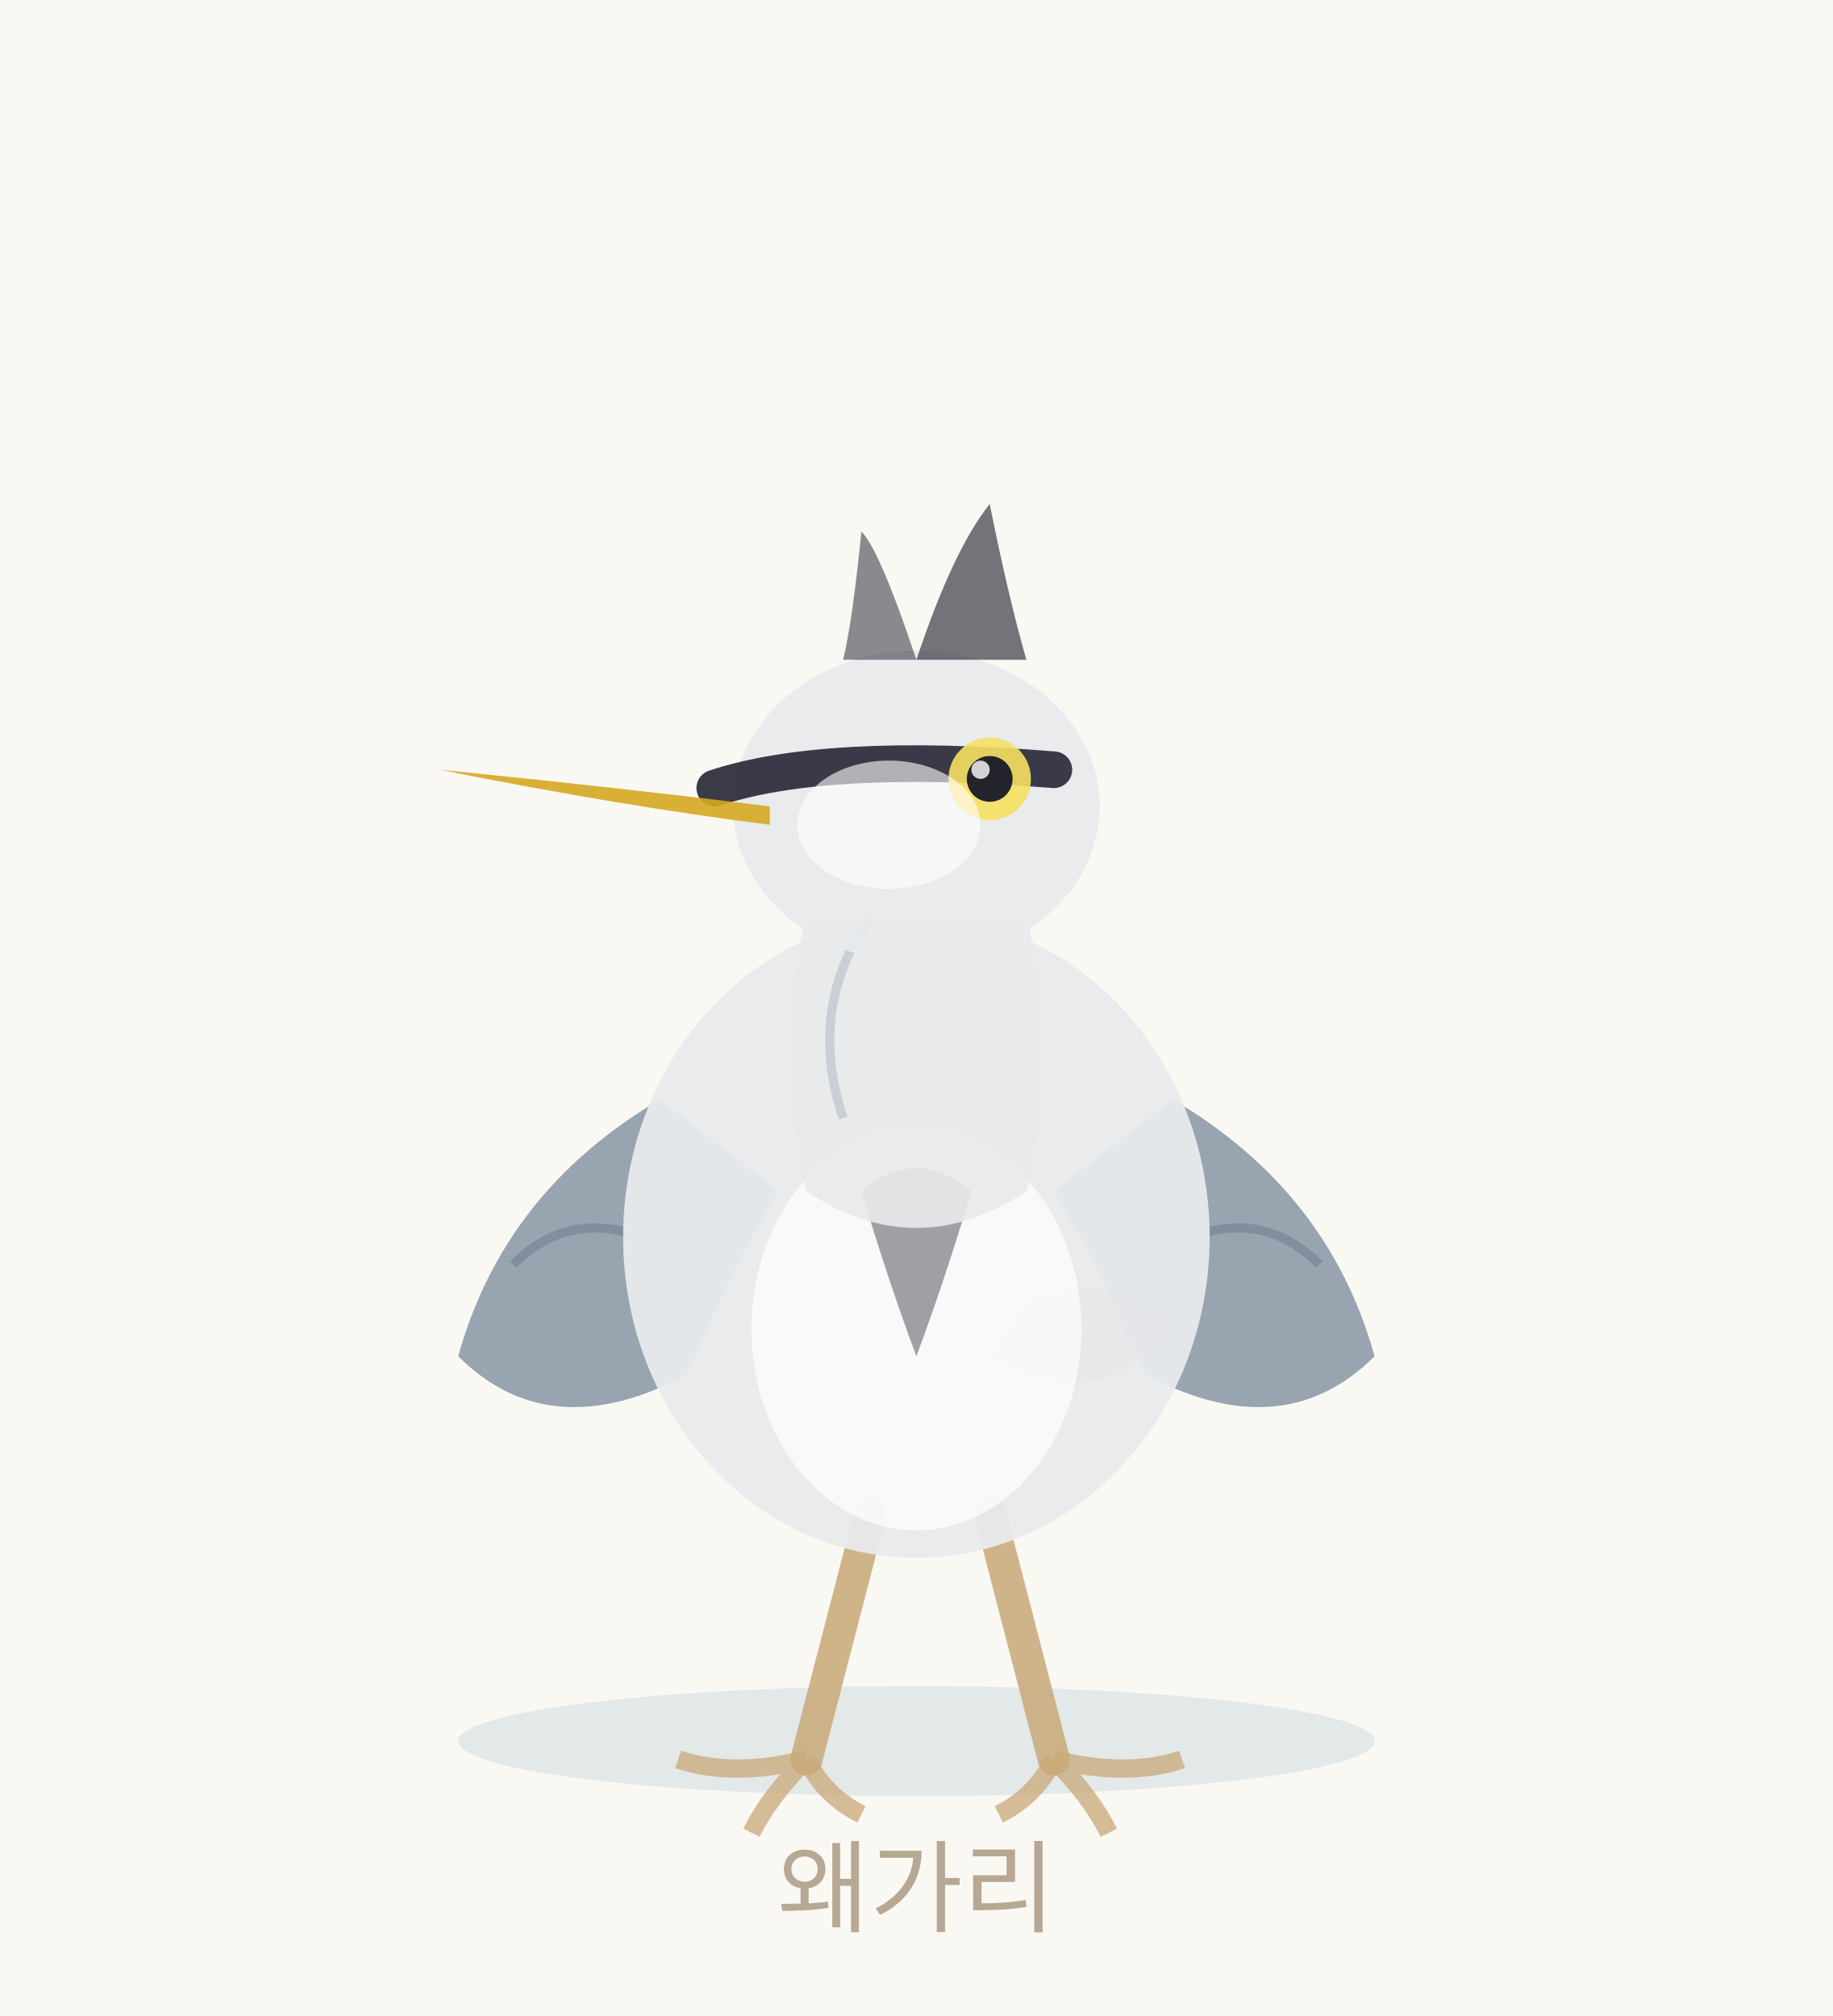
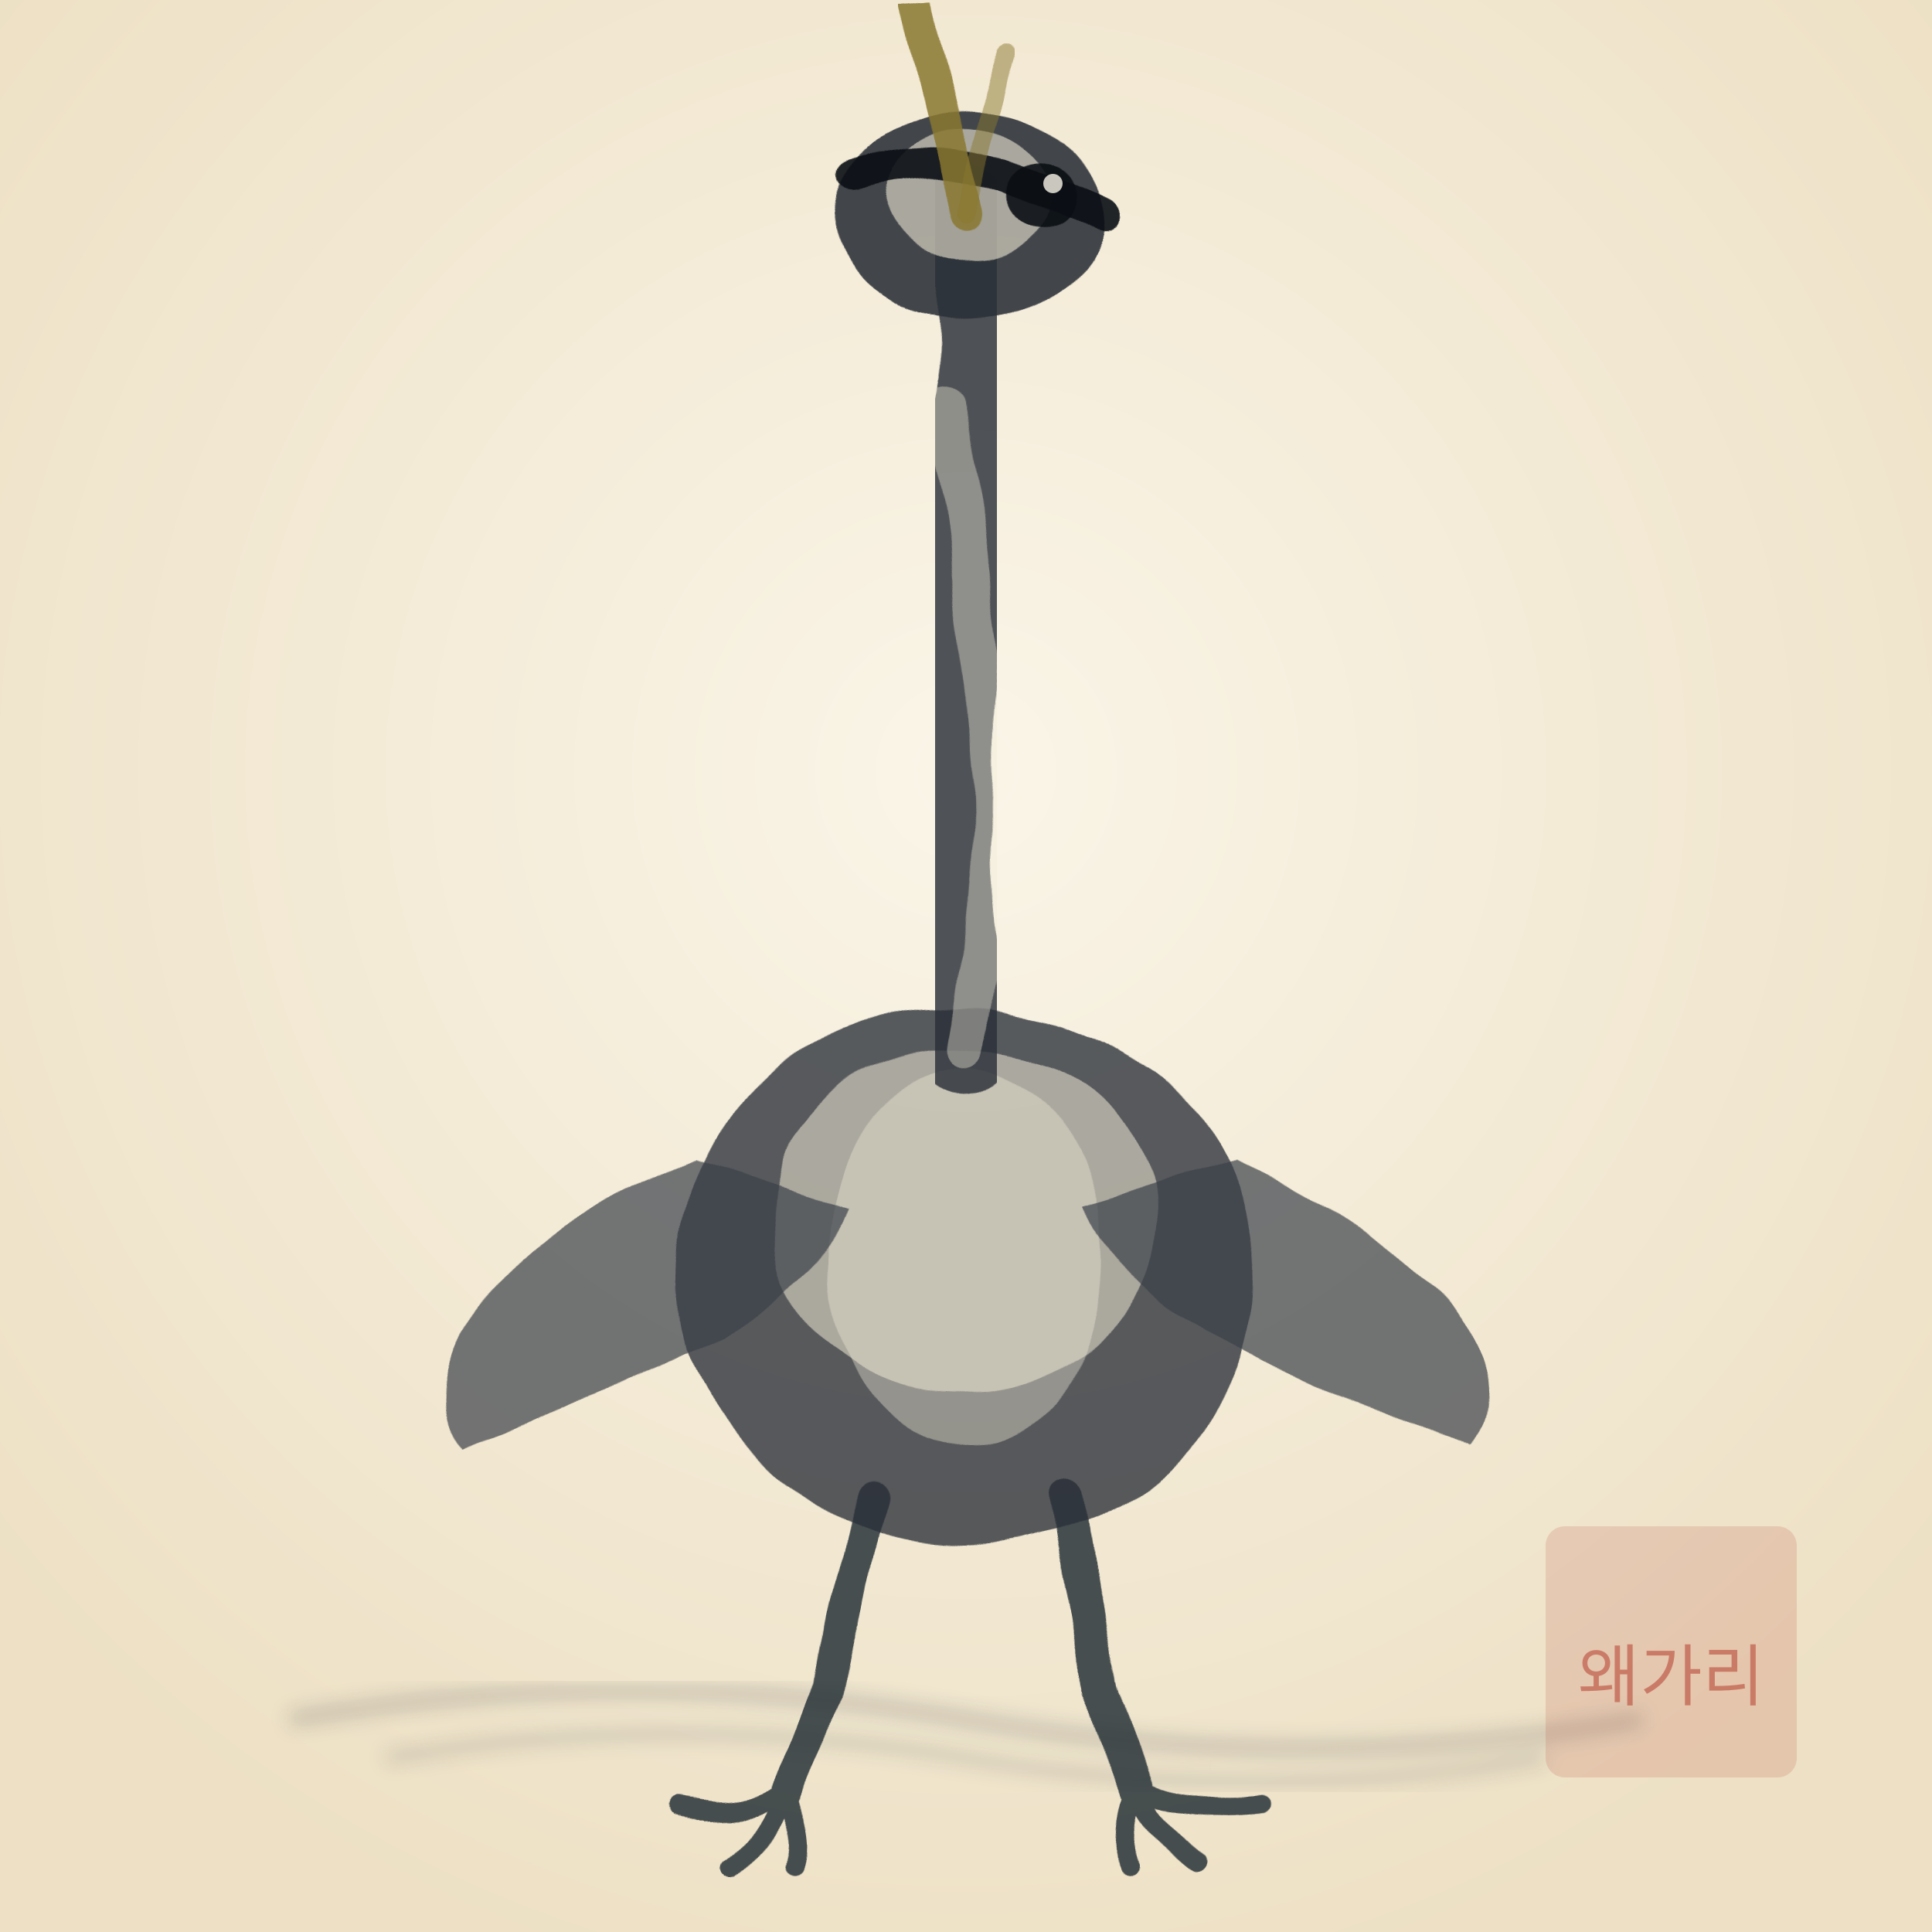
- <svg xmlns="http://www.w3.org/2000/svg" viewBox="0 0 200 220" width="200" height="220">
-   <rect width="200" height="220" fill="#faf8f3" />
-   <ellipse cx="100" cy="190" rx="50" ry="6" fill="#b8ccd8" opacity="0.35" />
-   <line x1="95" y1="165" x2="88" y2="192" stroke="#c8a878" stroke-width="3.5" stroke-linecap="round" opacity="0.85" />
-   <line x1="108" y1="165" x2="115" y2="192" stroke="#c8a878" stroke-width="3.5" stroke-linecap="round" opacity="0.85" />
-   <path d="M88 192 Q80 194 74 192 M88 192 Q84 196 82 200 M88 192 Q90 196 94 198" stroke="#c8a878" stroke-width="2" fill="none" opacity="0.75" />
-   <path d="M115 192 Q123 194 129 192 M115 192 Q119 196 121 200 M115 192 Q113 196 109 198" stroke="#c8a878" stroke-width="2" fill="none" opacity="0.75" />
-   <path d="M108 148 Q120 155 128 145 Q122 138 112 142" fill="#9aa8b8" opacity="0.7" />
-   <path d="M72 120 Q55 130 50 148 Q60 158 75 150 Q80 138 85 130" fill="#8090a0" opacity="0.8" />
-   <path d="M128 120 Q145 130 150 148 Q140 158 125 150 Q120 138 115 130" fill="#8090a0" opacity="0.8" />
-   <path d="M56 138 Q62 132 70 135" stroke="#6a7888" stroke-width="1" fill="none" opacity="0.5" />
-   <path d="M144 138 Q138 132 130 135" stroke="#6a7888" stroke-width="1" fill="none" opacity="0.5" />
-   <ellipse cx="100" cy="135" rx="32" ry="35" fill="#e8eaec" opacity="0.95" />
-   <ellipse cx="100" cy="145" rx="18" ry="22" fill="white" opacity="0.7" />
-   <path d="M94 130 Q100 125 106 130 Q103 140 100 148 Q97 140 94 130" fill="#1a1a2a" opacity="0.4" />
-   <path d="M88 100 Q84 115 88 130 Q100 138 112 130 Q116 115 112 100" fill="#e8eaec" opacity="0.9" />
-   <path d="M95 100 Q88 110 92 122" stroke="#8090a0" stroke-width="1" fill="none" opacity="0.3" />
-   <ellipse cx="100" cy="88" rx="20" ry="17" fill="#e8eaec" opacity="0.95" />
-   <path d="M78 86 Q90 82 115 84" stroke="#1a1a2a" stroke-width="4" fill="none" stroke-linecap="round" opacity="0.85" />
-   <circle cx="108" cy="85" r="4.5" fill="#f5e060" opacity="0.9" />
-   <circle cx="108" cy="85" r="2.5" fill="#1a1a2a" opacity="0.95" />
-   <circle cx="107" cy="84" r="1" fill="white" opacity="0.8" />
-   <ellipse cx="97" cy="90" rx="10" ry="7" fill="white" opacity="0.6" />
-   <path d="M84 88 Q68 86 48 84 Q68 88 84 90 Z" fill="#d4a820" opacity="0.9" />
-   <path d="M100 72 Q104 60 108 55 Q110 65 112 72" fill="#1a1a2a" opacity="0.6" />
-   <path d="M100 72 Q96 60 94 58 Q93 68 92 72" fill="#1a1a2a" opacity="0.5" />
-   <text x="100" y="210" text-anchor="middle" font-family="serif" font-size="11" fill="#8b7355" opacity="0.6">왜가리</text>
+ <svg xmlns="http://www.w3.org/2000/svg" viewBox="0 0 200 200">
+   <defs>
+     <filter id="brush">
+       <feTurbulence type="fractalNoise" baseFrequency="0.05" numOctaves="3" result="n" />
+       <feDisplacementMap in="SourceGraphic" in2="n" scale="2.8" xChannelSelector="R" yChannelSelector="G" />
+     </filter>
+     <filter id="soft">
+       <feGaussianBlur stdDeviation="1.0" />
+     </filter>
+     <radialGradient id="bg" cx="50%" cy="40%" r="65%">
+       <stop offset="0%" stop-color="#FAF5E8" />
+       <stop offset="100%" stop-color="#EDE0C4" />
+     </radialGradient>
+   </defs>
+   <rect width="200" height="200" fill="url(#bg)" />
+   <g filter="url(#soft)" opacity="0.2">
+     <path d="M30 178 Q65 172 100 178 Q135 184 170 178" stroke="#1C2830" stroke-width="1.5" fill="none" />
+     <path d="M40 182 Q70 177 100 182 Q130 187 160 182" stroke="#1C2830" stroke-width="1" fill="none" />
+   </g>
+   <g filter="url(#brush)" opacity="0.8">
+     <path d="M90 155 Q88 165 86 175 Q84 180 82 185" stroke="#1C2830" stroke-width="3.5" fill="none" stroke-linecap="round" />
+     <path d="M110 155 Q112 165 114 175 Q116 180 118 185" stroke="#1C2830" stroke-width="3.5" fill="none" stroke-linecap="round" />
+     <path d="M82 185 Q76 188 70 187 M82 185 Q80 190 76 193 M82 185 Q84 190 83 193" stroke="#1C2830" stroke-width="2" fill="none" stroke-linecap="round" />
+     <path d="M118 185 Q124 188 130 187 M118 185 Q120 190 124 193 M118 185 Q116 190 117 193" stroke="#1C2830" stroke-width="2" fill="none" stroke-linecap="round" />
+   </g>
+   <g filter="url(#brush)">
+     <ellipse cx="100" cy="132" rx="30" ry="28" fill="#2A3038" opacity="0.78" />
+     <ellipse cx="100" cy="126" rx="20" ry="18" fill="#F0EAD6" opacity="0.55" />
+     <ellipse cx="100" cy="130" rx="14" ry="20" fill="#F0EAD6" opacity="0.4" />
+   </g>
+   <g filter="url(#brush)" opacity="0.7">
+     <path d="M72 120 Q55 128 48 138 Q44 145 48 150 Q60 145 75 138 Q85 132 88 125 Z" fill="#3A4048" />
+     <path d="M128 120 Q145 128 152 138 Q156 145 152 150 Q140 145 125 138 Q115 132 112 125 Z" fill="#3A4048" />
+   </g>
+   <g filter="url(#brush)">
+     <path d="M100 108 Q96 90 98 72 Q100 55 102 42 Q104 32 100 22" stroke="#2A3038" stroke-width="10" fill="none" stroke-linecap="round" opacity="0.82" />
+     <path d="M100 108 Q104 90 102 72 Q100 55 98 42" stroke="#F0EAD6" stroke-width="4" fill="none" stroke-linecap="round" opacity="0.4" />
+   </g>
+   <g filter="url(#brush)">
+     <ellipse cx="100" cy="22" rx="14" ry="11" fill="#2A3038" opacity="0.88" />
+     <ellipse cx="100" cy="20" rx="9" ry="7" fill="#F0EAD6" opacity="0.6" />
+     <path d="M88 18 Q94 16 104 18 Q110 20 114 22" stroke="#0A0E14" stroke-width="3.5" fill="none" stroke-linecap="round" opacity="0.9" />
+   </g>
+   <g filter="url(#brush)">
+     <path d="M100 22 Q98 14 96 5 Q95 0 94 -4" stroke="#8A7830" stroke-width="3.5" fill="none" stroke-linecap="round" opacity="0.85" />
+     <path d="M100 22 Q102 14 104 5" stroke="#8A7830" stroke-width="2" fill="none" stroke-linecap="round" opacity="0.5" />
+   </g>
+   <circle cx="108" cy="20" r="3.5" fill="#0A0E14" opacity="0.9" filter="url(#brush)" />
+   <circle cx="109" cy="19" r="1" fill="#FAF5E8" opacity="0.8" />
+   <rect x="160" y="158" width="26" height="26" rx="2" fill="#B03020" opacity="0.15" />
+   <text x="173" y="176" text-anchor="middle" font-size="7" fill="#B03020" opacity="0.5" font-family="serif">왜가리</text>
</svg>
